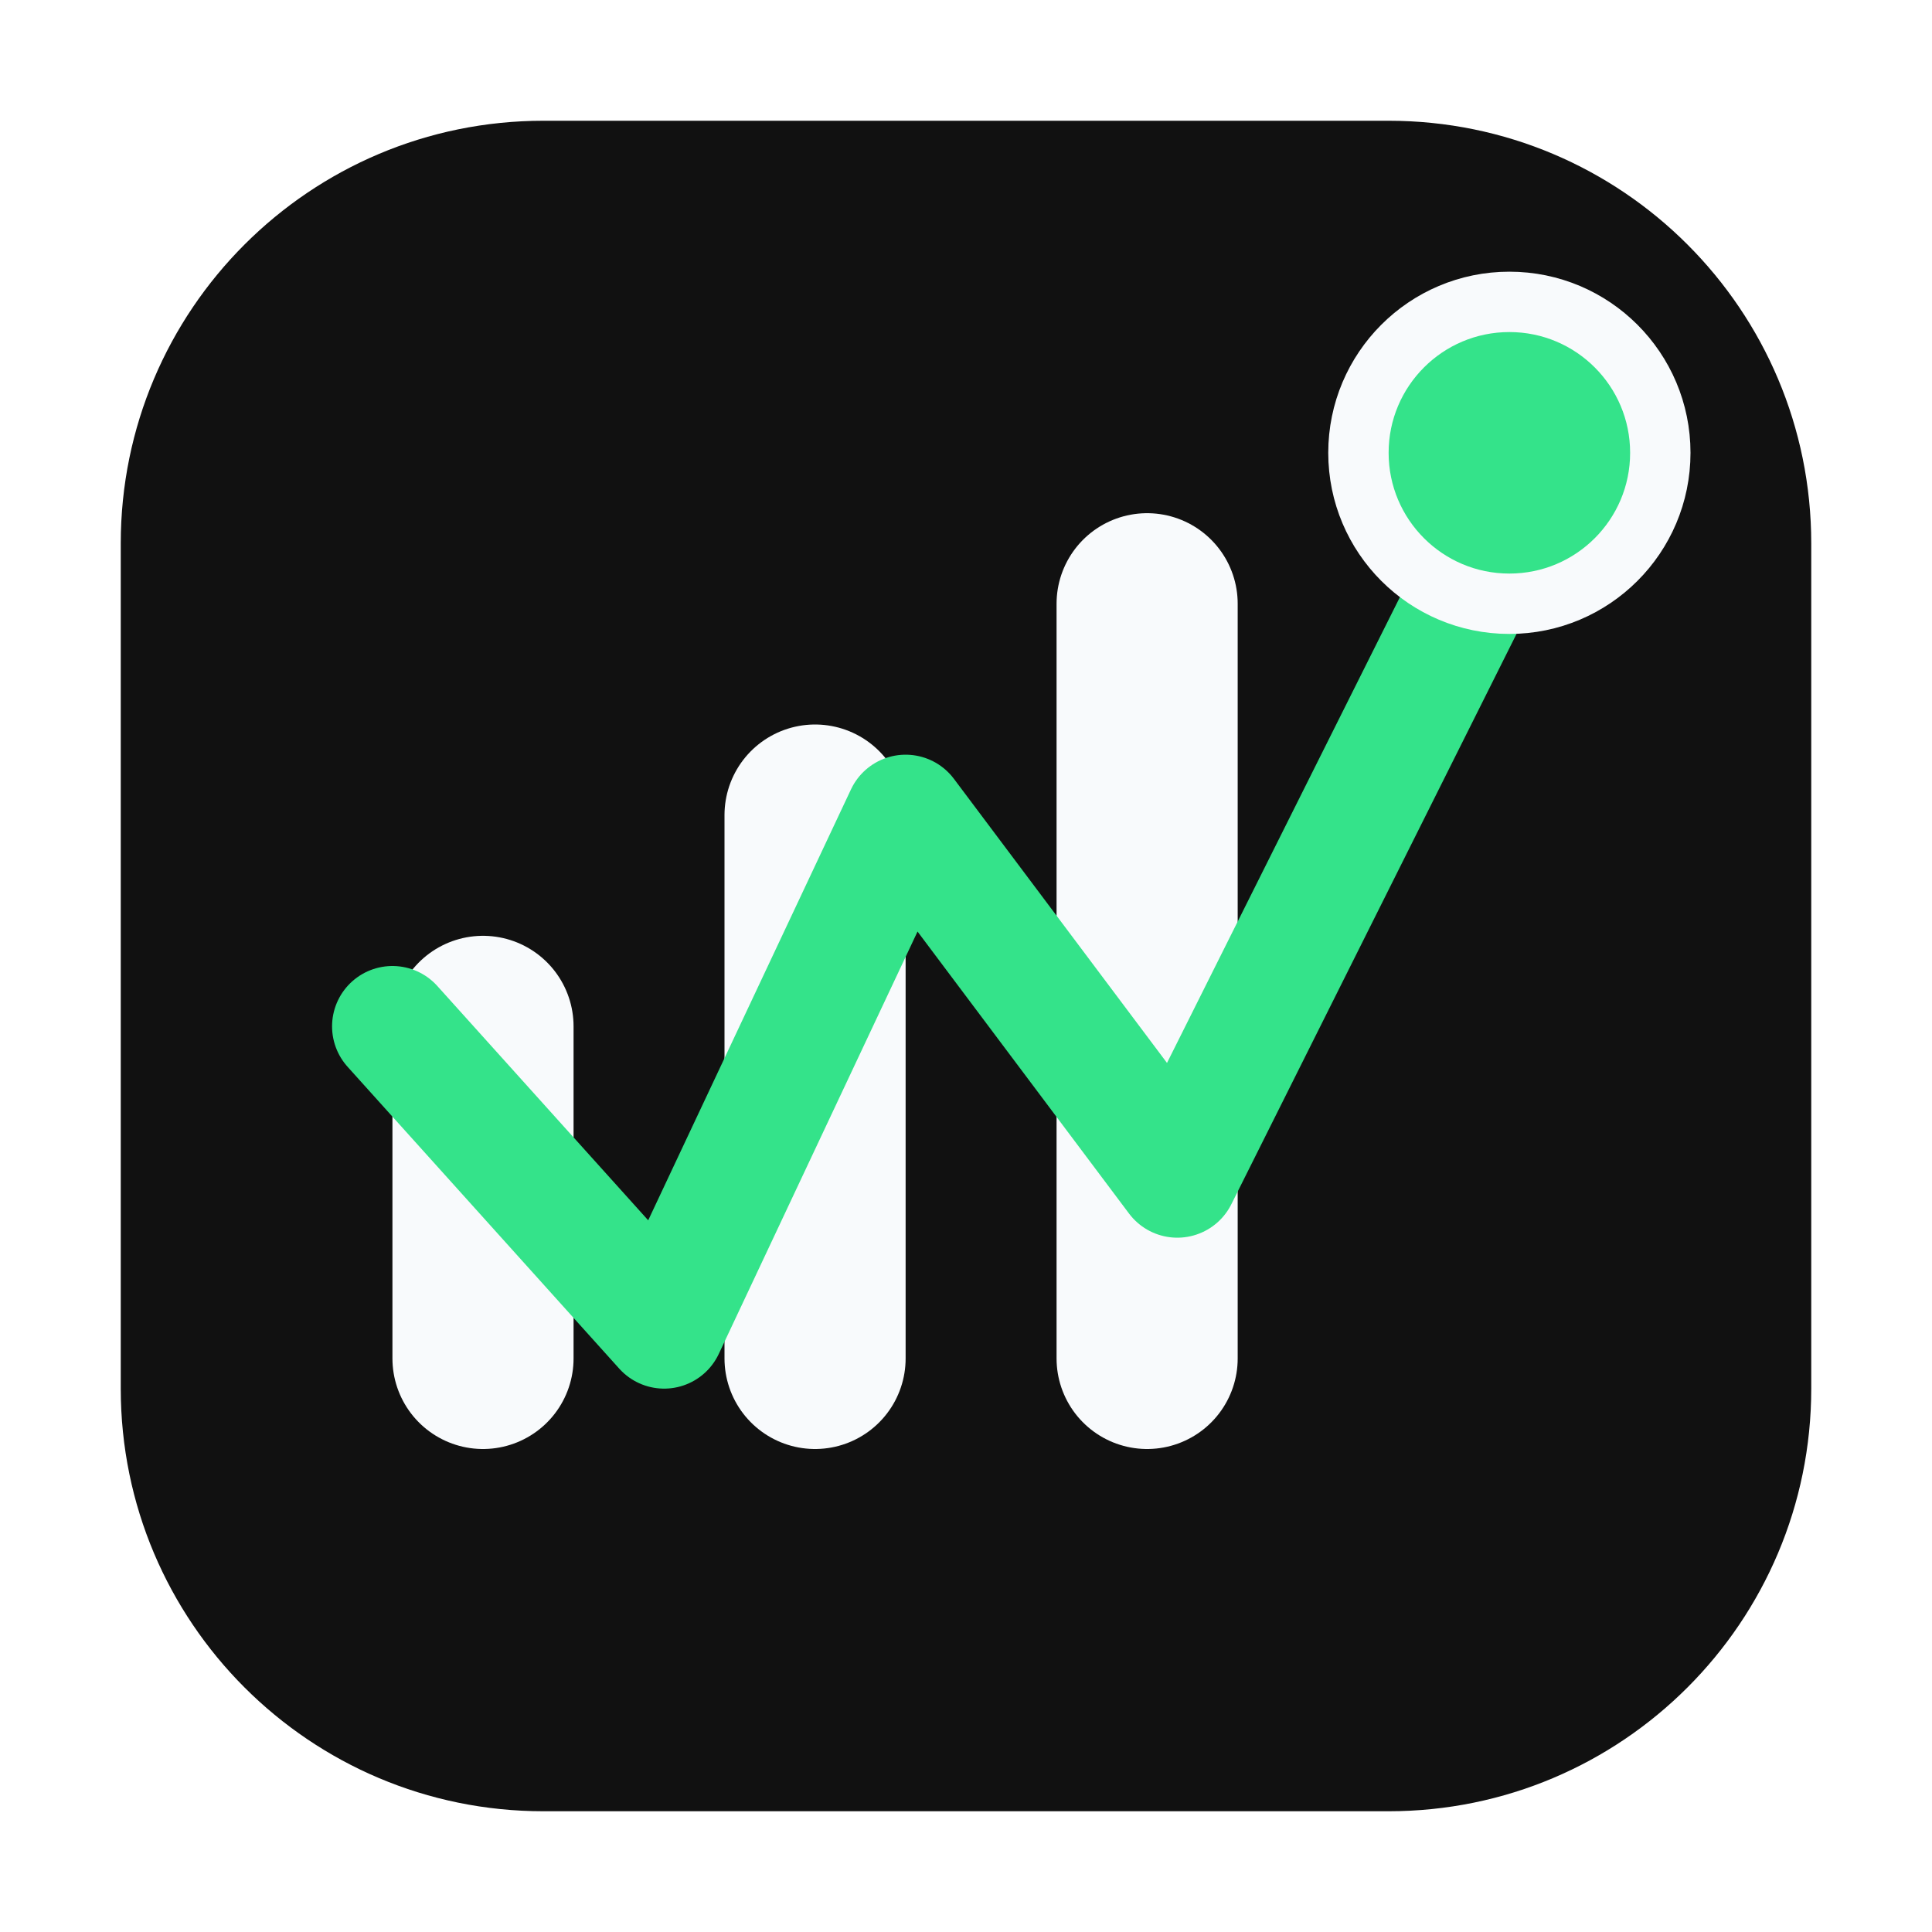
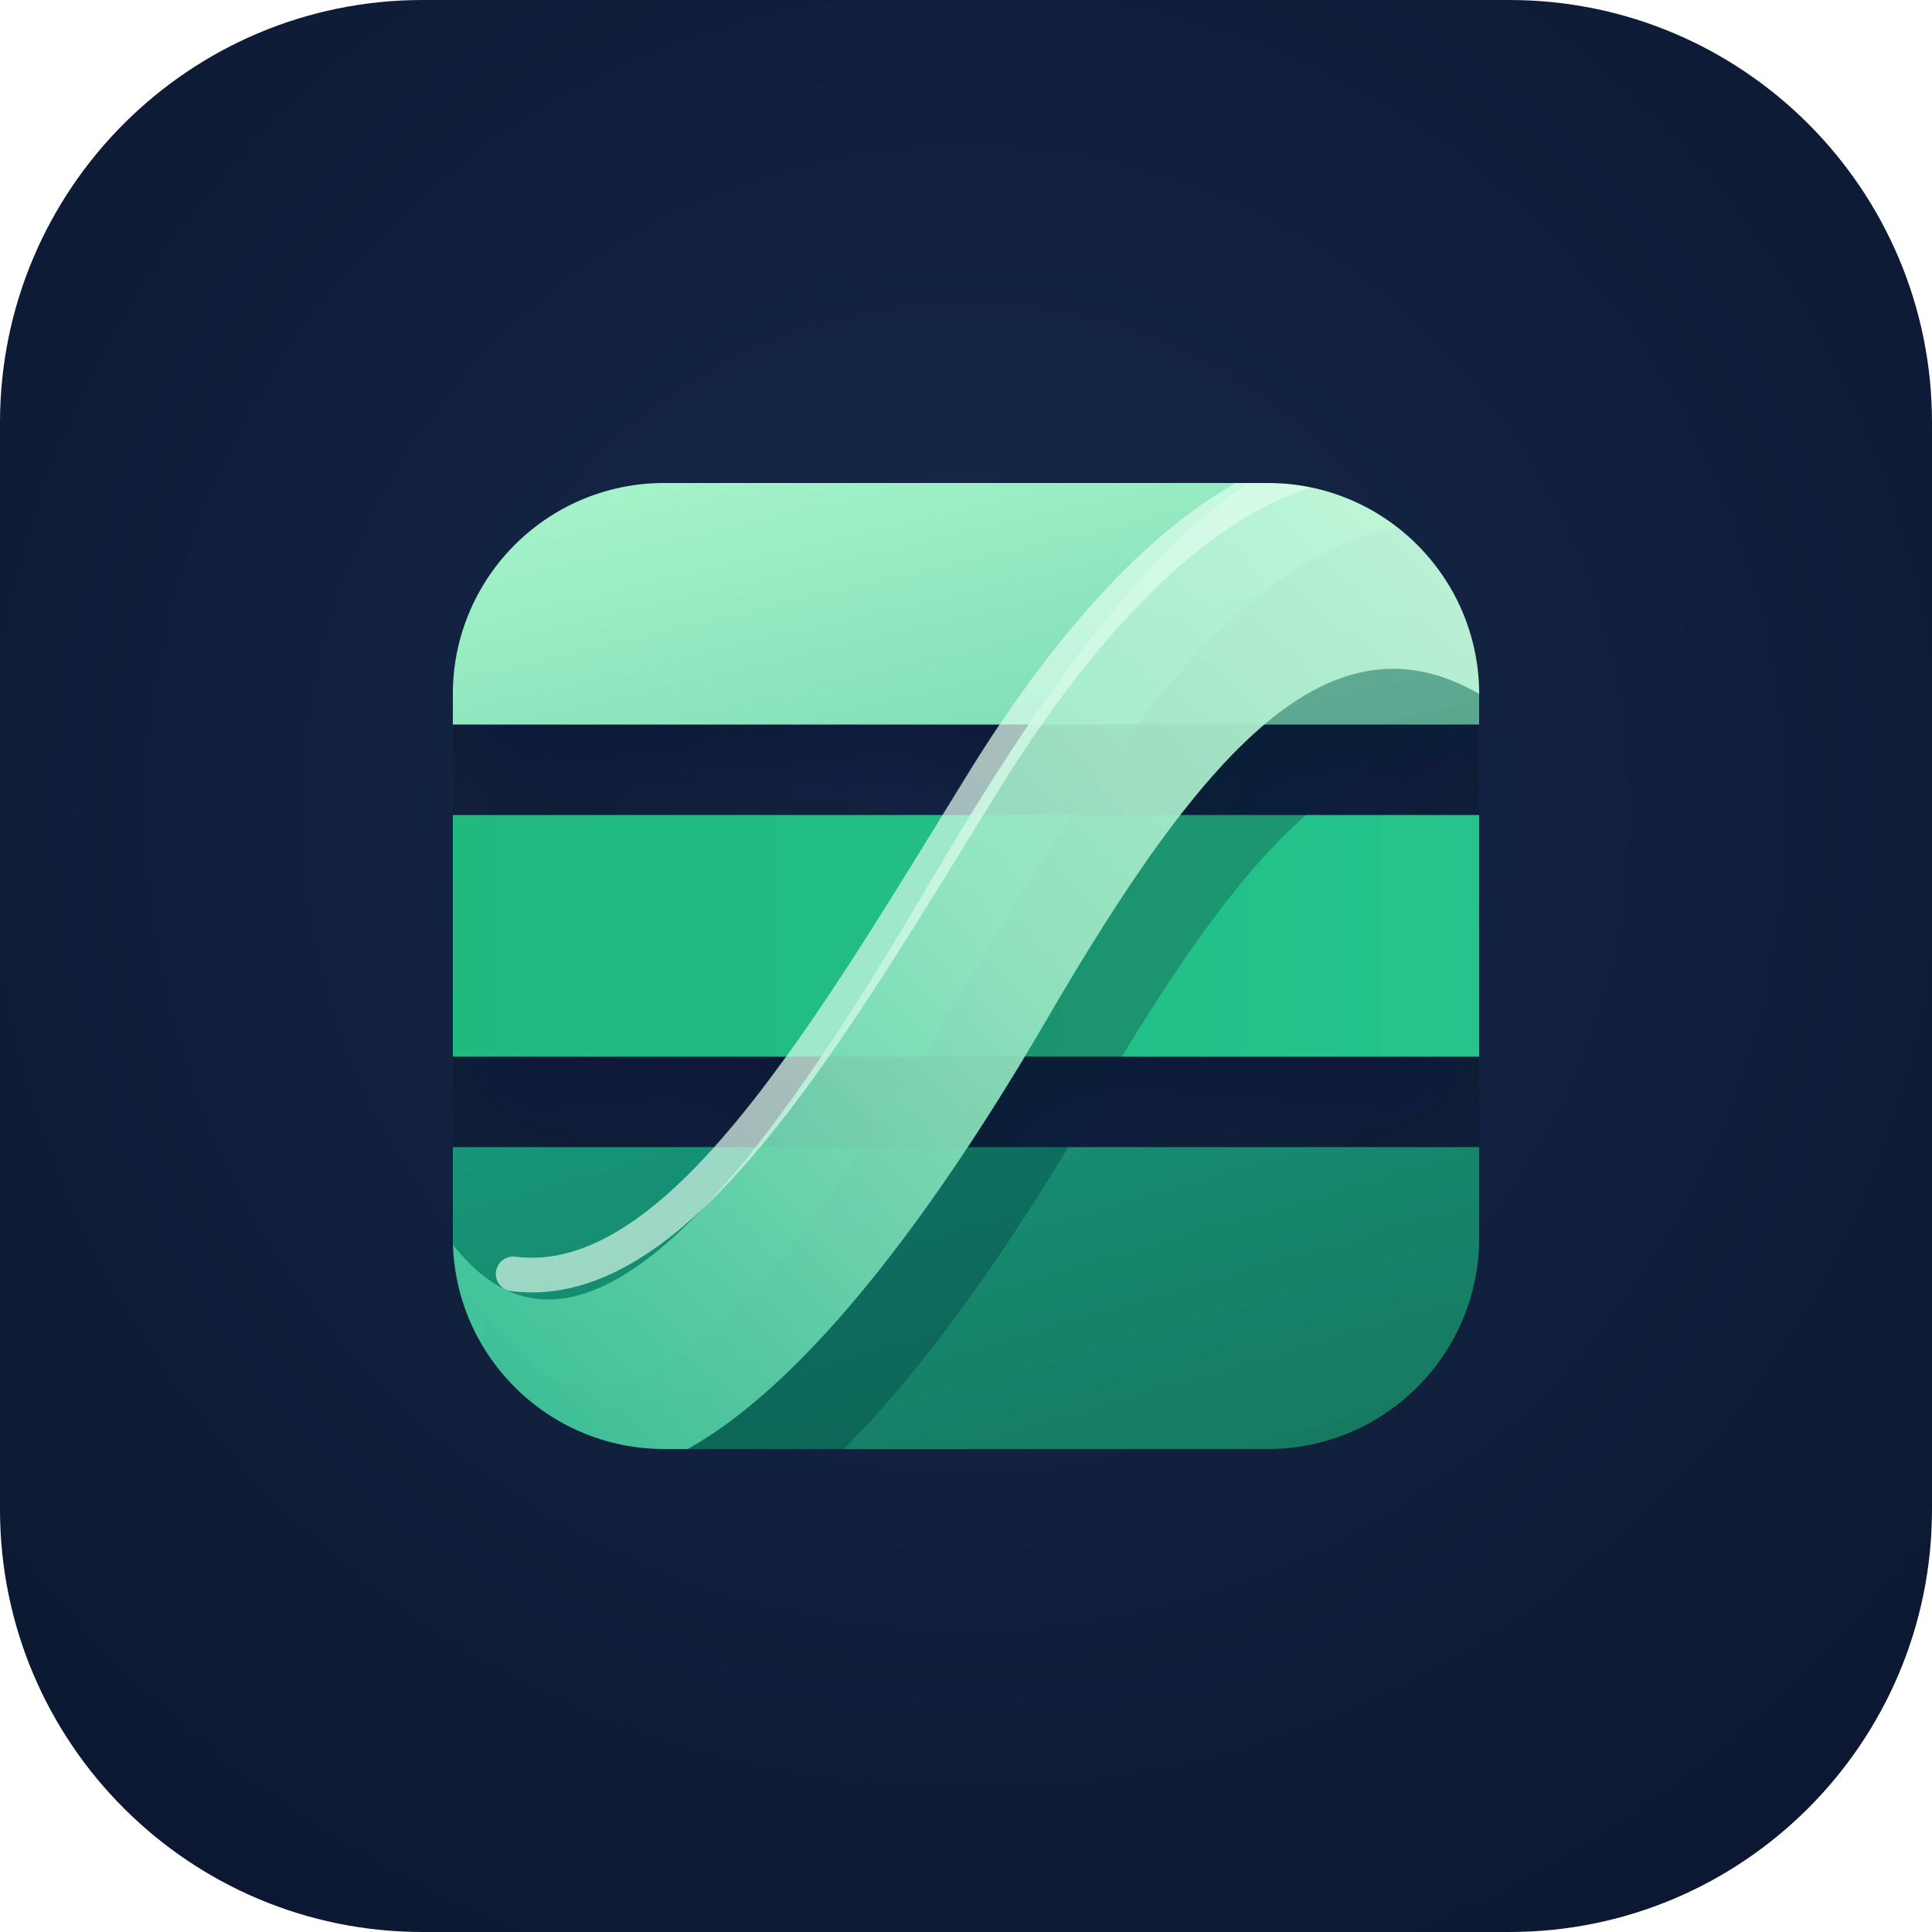
- <svg xmlns="http://www.w3.org/2000/svg" viewBox="0 0 64 64" role="img" aria-label="Wealth Tracker">
-   <rect x="4" y="4" width="56" height="56" rx="14" fill="#111111" />
-   <path d="M16 45V34M27 45V27M38 45V20" stroke="#f8fafc" stroke-width="6" stroke-linecap="round" />
-   <path d="M13 34L22 44L30 27L39 39L51 15" fill="none" stroke="#34e38a" stroke-width="4" stroke-linecap="round" stroke-linejoin="round" />
-   <circle cx="50" cy="15" r="5" fill="#34e38a" stroke="#f8fafc" stroke-width="2" />
+ <svg xmlns="http://www.w3.org/2000/svg" viewBox="0 0 64 64" role="img" aria-labelledby="title desc">
+   <defs>
+     <radialGradient id="bg" cx="50%" cy="42%" r="72%">
+       <stop offset="0" stop-color="#17294b" />
+       <stop offset="1" stop-color="#0b1730" />
+     </radialGradient>
+     <linearGradient id="top" x1="0" y1="0" x2="1" y2="1">
+       <stop stop-color="#a9f5cb" />
+       <stop offset="1" stop-color="#77d9b3" />
+     </linearGradient>
+     <linearGradient id="mid" x1="0" y1="0" x2="1" y2="0">
+       <stop stop-color="#20b97f" />
+       <stop offset="1" stop-color="#25c48c" />
+     </linearGradient>
+     <linearGradient id="low" x1="0" y1="0" x2="1" y2="1">
+       <stop stop-color="#169578" />
+       <stop offset="1" stop-color="#14775f" />
+     </linearGradient>
+     <linearGradient id="ribbon" x1="16" y1="47" x2="48" y2="16" gradientUnits="userSpaceOnUse">
+       <stop stop-color="#3dc59a" />
+       <stop offset=".52" stop-color="#9be8c4" />
+       <stop offset="1" stop-color="#c7f8dd" />
+     </linearGradient>
+     <filter id="shadow" x="-25%" y="-25%" width="150%" height="160%">
+       <feDropShadow dx="0" dy="2" stdDeviation="2" flood-color="#020817" flood-opacity=".36" />
+     </filter>
+     <clipPath id="mark">
+       <rect x="15" y="16" width="34" height="32" rx="7" />
+     </clipPath>
+   </defs>
+   <rect width="64" height="64" rx="14" fill="url(#bg)" />
+   <g clip-path="url(#mark)" filter="url(#shadow)">
+     <rect x="15" y="16" width="34" height="8" fill="url(#top)" />
+     <rect x="15" y="27" width="34" height="8" fill="url(#mid)" />
+     <rect x="15" y="38" width="34" height="10" fill="url(#low)" />
+     <path d="M14.5 42.2C19 49.4 25.5 40 31 30.6 37.6 19.4 43.1 13.9 49.5 17.1V25c-5.2-3.5-9.5 1.3-14.9 10.6-7.3 12.5-14.9 19.4-20.1 12.2z" fill="#071d30" opacity=".27" transform="translate(1.5 1.2)" />
+     <path d="M14.5 40.5C19 47.7 25.5 38.3 31 28.9 37.6 17.7 43.1 12.2 49.5 15.4V23.3c-5.2-3.5-9.5 1.3-14.9 10.6-7.3 12.5-14.9 19.4-20.1 12.2z" fill="url(#ribbon)" opacity=".91" />
+     <path d="M17 42.2C22.5 42.9 27.5 34.1 32.7 25.7 38.2 16.9 43.9 13.6 48.7 16" fill="none" stroke="#e4fff0" stroke-width="1.15" stroke-linecap="round" opacity=".65" />
+   </g>
</svg>
